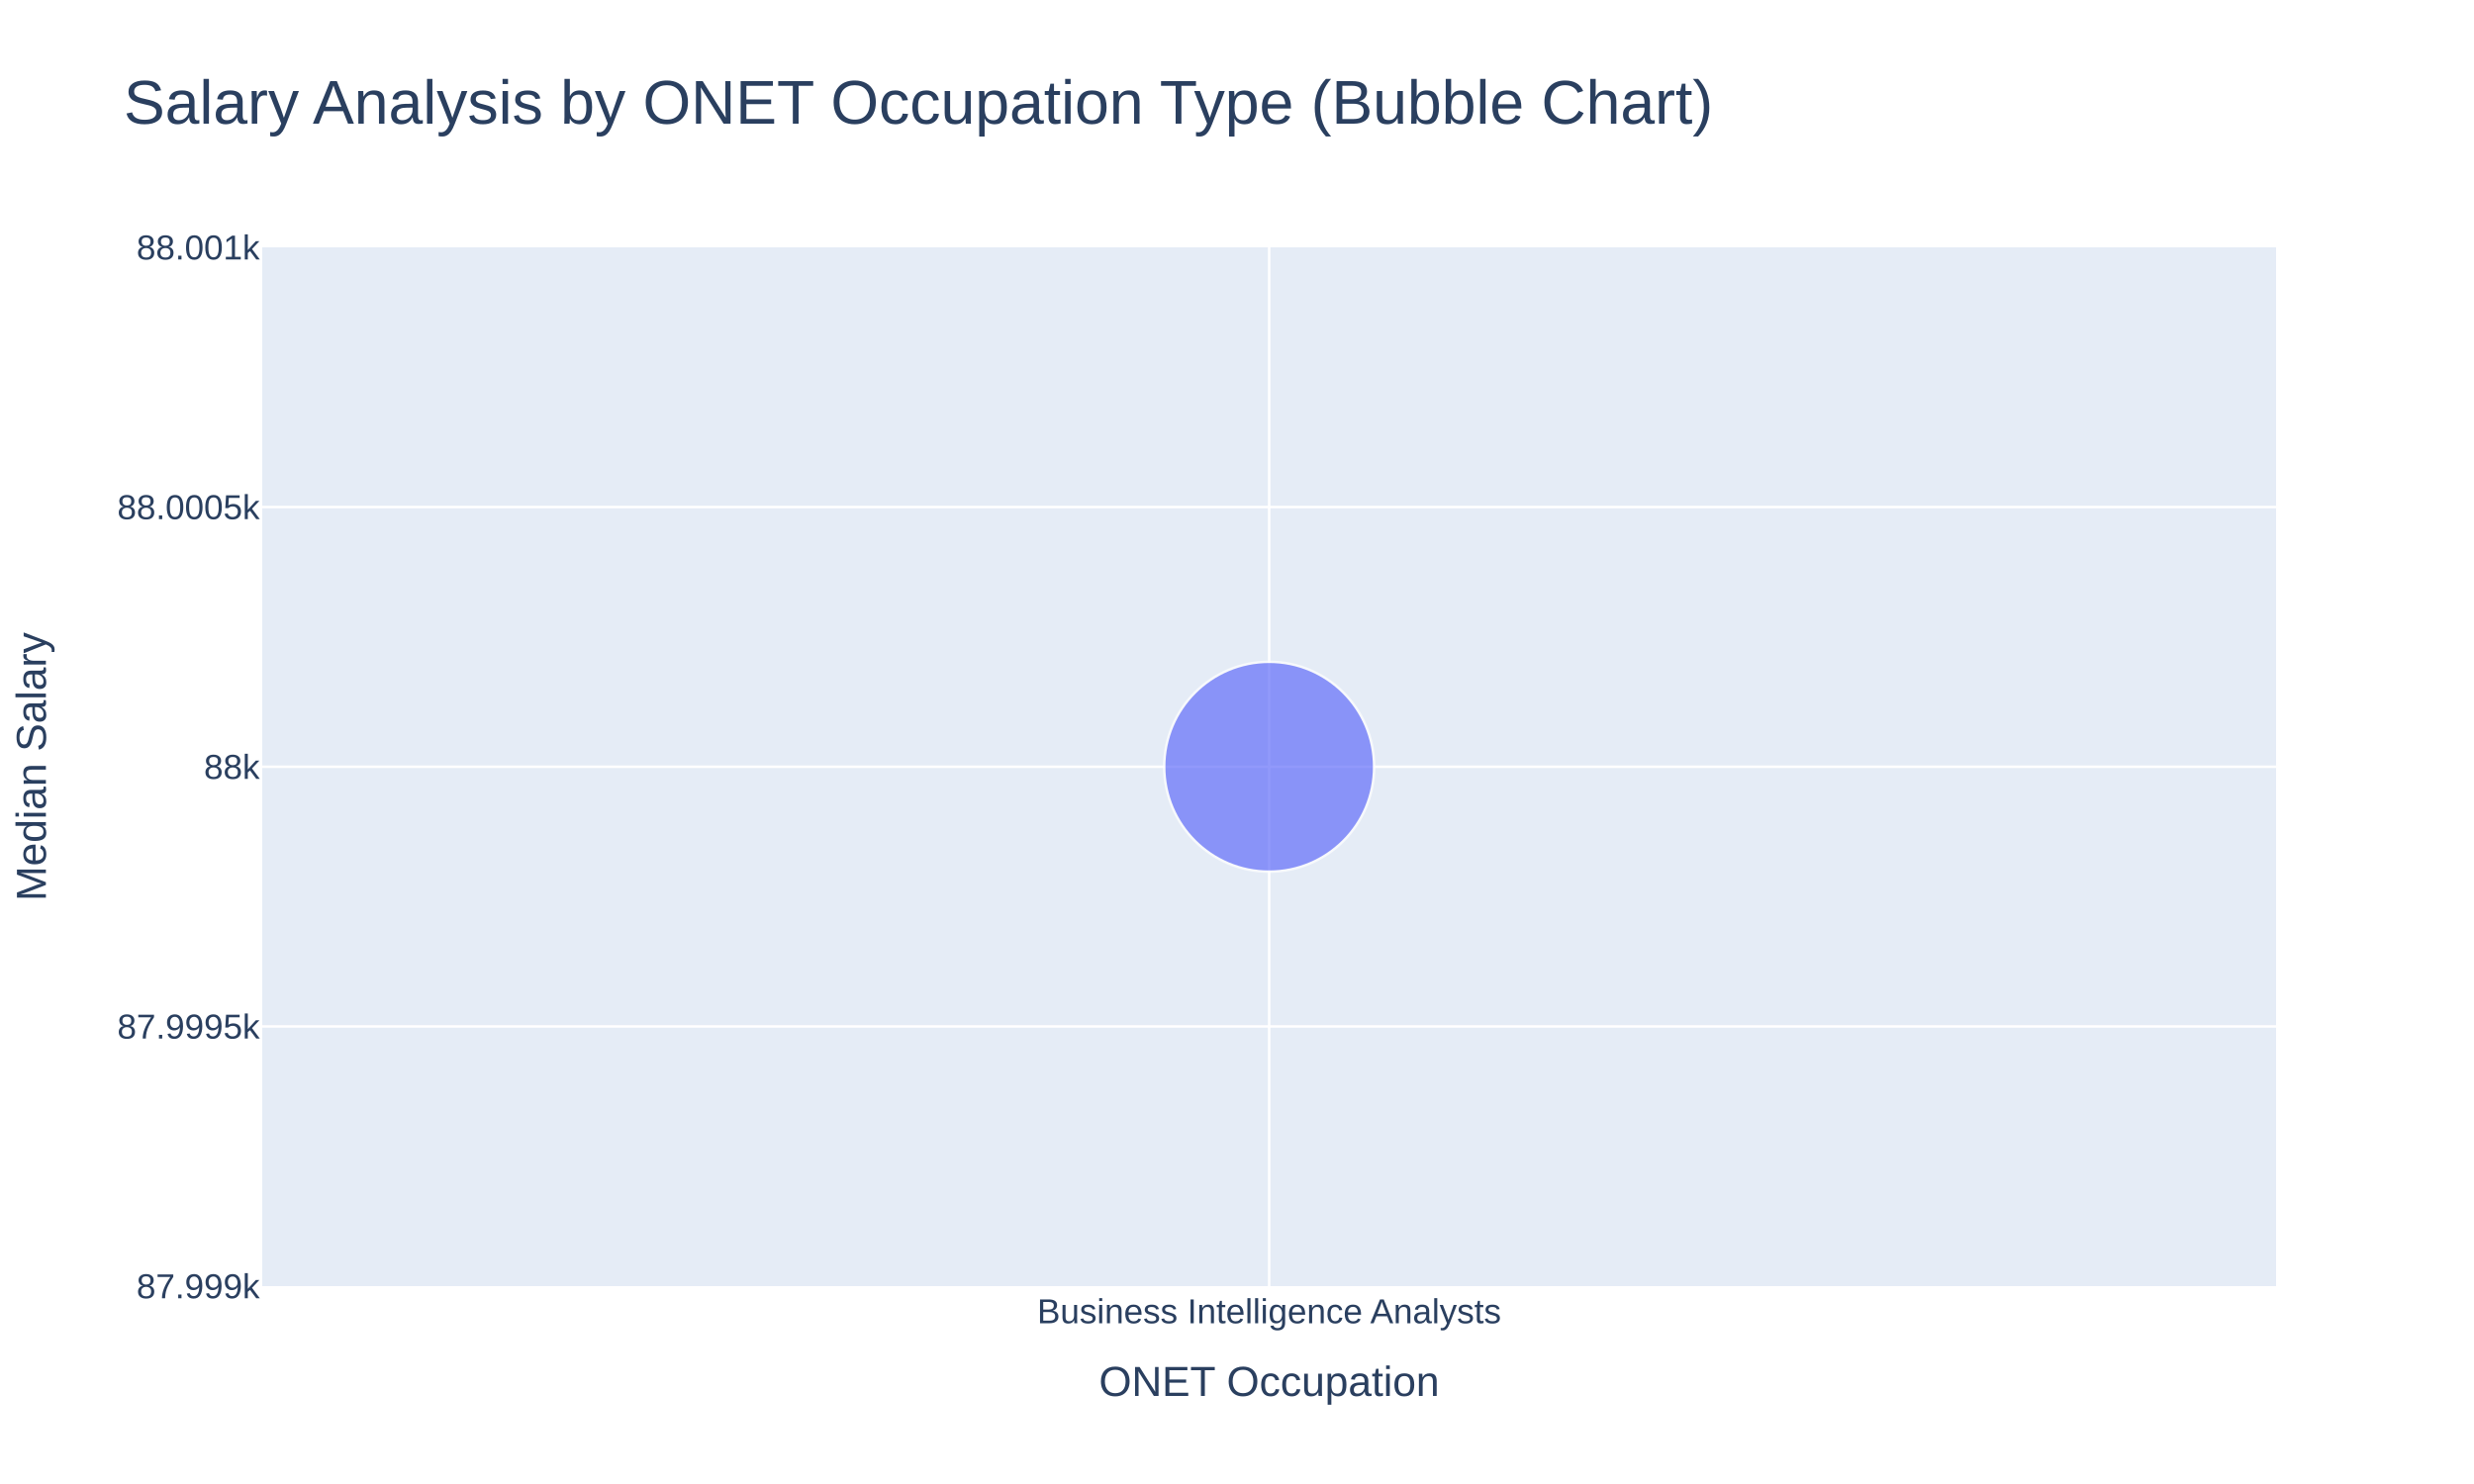
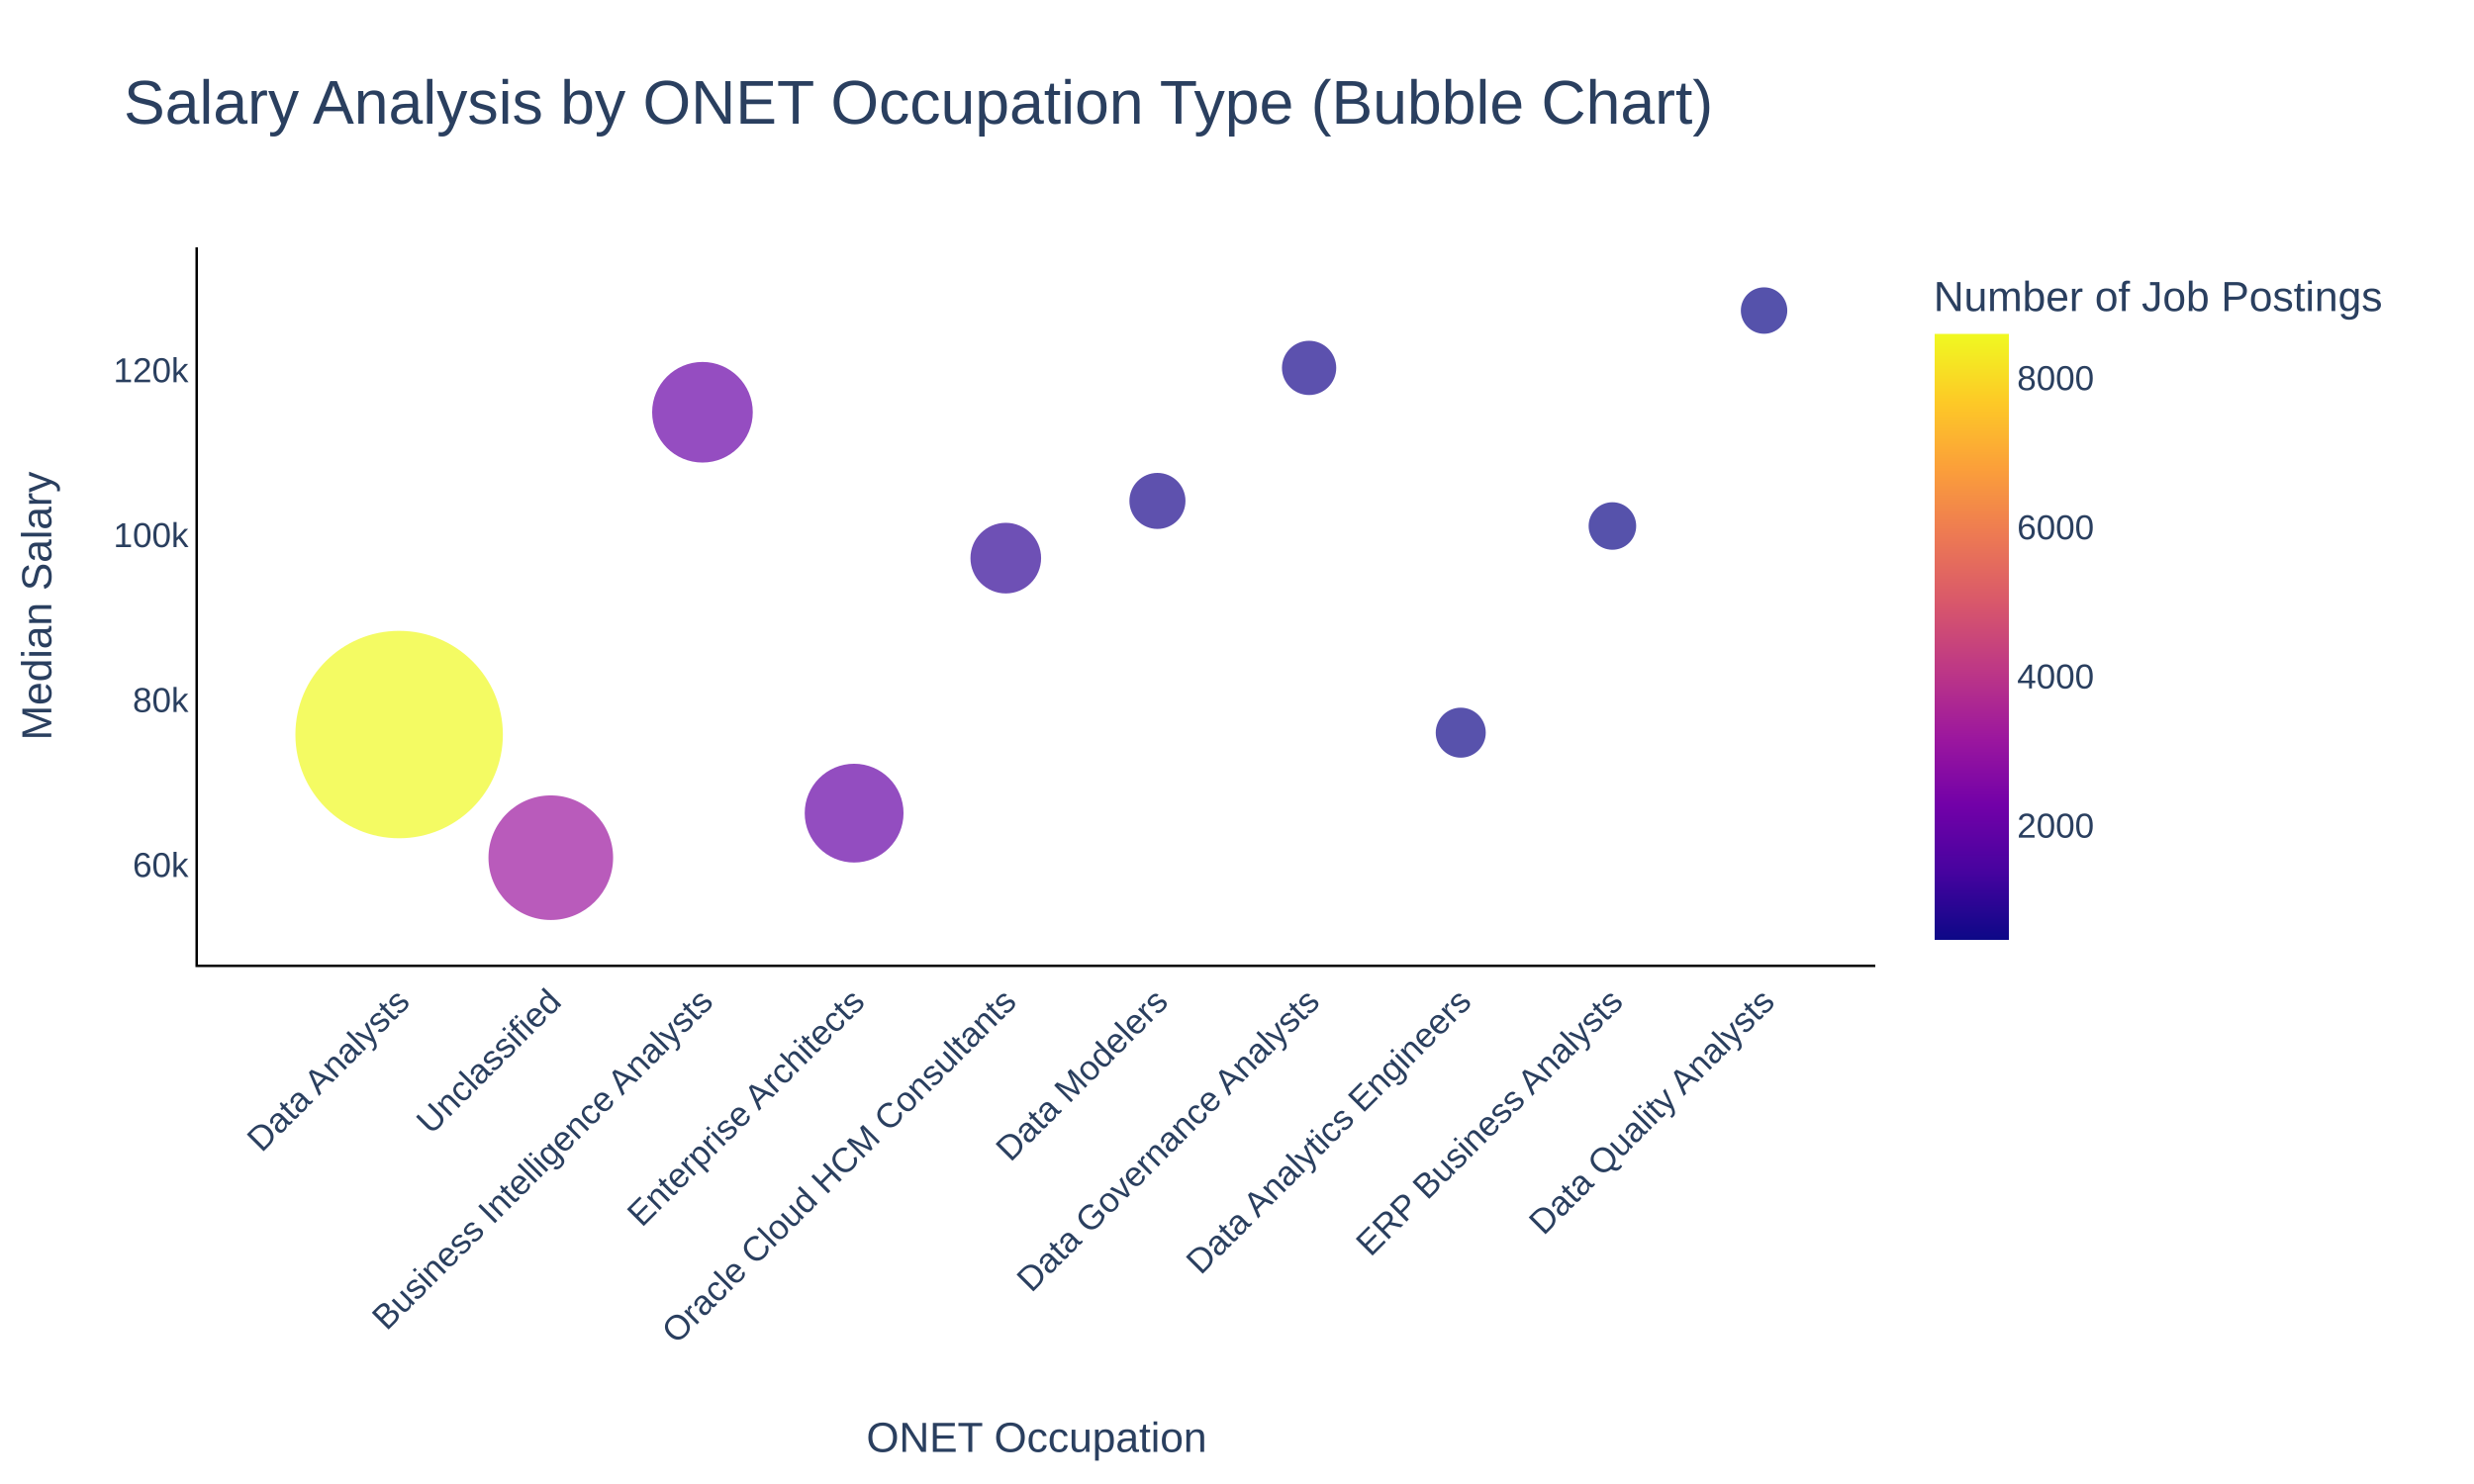
<svg xmlns="http://www.w3.org/2000/svg" class="main-svg" width="1000" height="600" style="" viewBox="0 0 1000 600">
  <rect x="0" y="0" width="1000" height="600" style="fill: rgb(255, 255, 255); fill-opacity: 1;" />
-   <defs id="defs-e46218">
+   <defs id="defs-bd8a3b">
    <g class="clips">
-       <clipPath id="clipe46218xyplot" class="plotclip">
-         <rect width="814" height="420" />
-       </clipPath>
-       <clipPath class="axesclip" id="clipe46218x">
-         <rect x="106" y="0" width="814" height="600" />
-       </clipPath>
-       <clipPath class="axesclip" id="clipe46218y">
-         <rect x="0" y="100" width="1000" height="420" />
-       </clipPath>
-       <clipPath class="axesclip" id="clipe46218xy">
-         <rect x="106" y="100" width="814" height="420" />
-       </clipPath>
-     </g>
-     <g class="gradients" />
+       <clipPath id="clipbd8a3bxyplot" class="plotclip">
+         <rect width="678" height="290" />
+       </clipPath>
+       <clipPath class="axesclip" id="clipbd8a3bx">
+         <rect x="80" y="0" width="678" height="600" />
+       </clipPath>
+       <clipPath class="axesclip" id="clipbd8a3by">
+         <rect x="0" y="100" width="1000" height="290" />
+       </clipPath>
+       <clipPath class="axesclip" id="clipbd8a3bxy">
+         <rect x="80" y="100" width="678" height="290" />
+       </clipPath>
+     </g>
+     <g class="gradients">
+       <linearGradient x1="0" y1="1" x2="0" y2="0" gradientUnits="objectBoundingBox" id="gbd8a3b-cbcoloraxis">
+         <stop offset="0%" stop-color="rgb(13, 8, 135)" stop-opacity="1" />
+         <stop offset="11.111%" stop-color="rgb(70, 3, 159)" stop-opacity="1" />
+         <stop offset="22.222%" stop-color="rgb(114, 1, 168)" stop-opacity="1" />
+         <stop offset="33.333%" stop-color="rgb(156, 23, 158)" stop-opacity="1" />
+         <stop offset="44.444%" stop-color="rgb(189, 55, 134)" stop-opacity="1" />
+         <stop offset="55.556%" stop-color="rgb(216, 87, 107)" stop-opacity="1" />
+         <stop offset="66.667%" stop-color="rgb(237, 121, 83)" stop-opacity="1" />
+         <stop offset="77.778%" stop-color="rgb(251, 159, 58)" stop-opacity="1" />
+         <stop offset="88.889%" stop-color="rgb(253, 202, 38)" stop-opacity="1" />
+         <stop offset="100%" stop-color="rgb(240, 249, 33)" stop-opacity="1" />
+       </linearGradient>
+     </g>
    <g class="patterns" />
  </defs>
-   <g class="bglayer">
-     <rect class="bg" x="106" y="100" width="814" height="420" style="fill: rgb(229, 236, 246); fill-opacity: 1; stroke-width: 0;" />
-   </g>
+   <g class="bglayer" />
  <g class="layer-below">
    <g class="imagelayer" />
    <g class="shapelayer" />
  </g>
  <g class="cartesianlayer">
    <g class="subplot xy">
      <g class="layer-subplot">
        <g class="shapelayer" />
        <g class="imagelayer" />
      </g>
      <g class="minor-gridlayer">
        <g class="x" />
        <g class="y" />
      </g>
      <g class="gridlayer">
        <g class="x">
-           <path class="xgrid crisp" transform="translate(513,0)" d="M0,100v420" style="stroke: rgb(255, 255, 255); stroke-opacity: 1; stroke-width: 1px;" />
+           <path class="xgrid crisp" transform="translate(161.33,0)" d="M0,100v290" style="stroke: rgb(255, 255, 255); stroke-opacity: 1; stroke-width: 1px;" />
+           <path class="xgrid crisp" transform="translate(222.63,0)" d="M0,100v290" style="stroke: rgb(255, 255, 255); stroke-opacity: 1; stroke-width: 1px;" />
+           <path class="xgrid crisp" transform="translate(283.94,0)" d="M0,100v290" style="stroke: rgb(255, 255, 255); stroke-opacity: 1; stroke-width: 1px;" />
+           <path class="xgrid crisp" transform="translate(345.24,0)" d="M0,100v290" style="stroke: rgb(255, 255, 255); stroke-opacity: 1; stroke-width: 1px;" />
+           <path class="xgrid crisp" transform="translate(406.54,0)" d="M0,100v290" style="stroke: rgb(255, 255, 255); stroke-opacity: 1; stroke-width: 1px;" />
+           <path class="xgrid crisp" transform="translate(467.84,0)" d="M0,100v290" style="stroke: rgb(255, 255, 255); stroke-opacity: 1; stroke-width: 1px;" />
+           <path class="xgrid crisp" transform="translate(529.14,0)" d="M0,100v290" style="stroke: rgb(255, 255, 255); stroke-opacity: 1; stroke-width: 1px;" />
+           <path class="xgrid crisp" transform="translate(590.44,0)" d="M0,100v290" style="stroke: rgb(255, 255, 255); stroke-opacity: 1; stroke-width: 1px;" />
+           <path class="xgrid crisp" transform="translate(651.74,0)" d="M0,100v290" style="stroke: rgb(255, 255, 255); stroke-opacity: 1; stroke-width: 1px;" />
+           <path class="xgrid crisp" transform="translate(713.04,0)" d="M0,100v290" style="stroke: rgb(255, 255, 255); stroke-opacity: 1; stroke-width: 1px;" />
        </g>
        <g class="y">
-           <path class="ygrid crisp" transform="translate(0,415)" d="M106,0h814" style="stroke: rgb(255, 255, 255); stroke-opacity: 1; stroke-width: 1px;" />
-           <path class="ygrid crisp" transform="translate(0,310)" d="M106,0h814" style="stroke: rgb(255, 255, 255); stroke-opacity: 1; stroke-width: 1px;" />
-           <path class="ygrid crisp" transform="translate(0,205)" d="M106,0h814" style="stroke: rgb(255, 255, 255); stroke-opacity: 1; stroke-width: 1px;" />
+           <path class="ygrid crisp" transform="translate(0,349.65)" d="M80,0h678" style="stroke: rgb(255, 255, 255); stroke-opacity: 1; stroke-width: 1px;" />
+           <path class="ygrid crisp" transform="translate(0,282.98)" d="M80,0h678" style="stroke: rgb(255, 255, 255); stroke-opacity: 1; stroke-width: 1px;" />
+           <path class="ygrid crisp" transform="translate(0,216.3)" d="M80,0h678" style="stroke: rgb(255, 255, 255); stroke-opacity: 1; stroke-width: 1px;" />
+           <path class="ygrid crisp" transform="translate(0,149.63)" d="M80,0h678" style="stroke: rgb(255, 255, 255); stroke-opacity: 1; stroke-width: 1px;" />
        </g>
      </g>
      <g class="zerolinelayer" />
      <g class="layer-between">
        <g class="shapelayer" />
        <g class="imagelayer" />
      </g>
      <path class="xlines-below" />
      <path class="ylines-below" />
      <g class="overlines-below" />
      <g class="xaxislayer-below" />
      <g class="yaxislayer-below" />
      <g class="overaxes-below" />
      <g class="overplot">
-         <g class="xy" transform="translate(106,100)" clip-path="url(#clipe46218xyplot)">
+         <g class="xy" transform="translate(80,100)" clip-path="url(#clipbd8a3bxyplot)">
          <g class="scatterlayer mlayer">
-             <g class="trace scatter trace156ec3" style="stroke-miterlimit: 2; opacity: 1;">
+             <g class="trace scatter tracef48167" style="stroke-miterlimit: 2; opacity: 1;">
              <g class="fills" />
              <g class="errorbars" />
              <g class="lines" />
              <g class="points">
-                 <path class="point" transform="translate(407,210)" d="M42.43,0A42.43,42.43 0 1,1 0,-42.43A42.43,42.43 0 0,1 42.43,0Z" style="opacity: 0.7; stroke-width: 1px; fill: rgb(99, 110, 250); fill-opacity: 1; stroke: rgb(255, 255, 255); stroke-opacity: 1;" />
+                 <path class="point" transform="translate(81.33,196.99)" d="M42.43,0A42.43,42.43 0 1,1 0,-42.43A42.43,42.43 0 0,1 42.43,0Z" style="opacity: 0.7; stroke-width: 1px; fill: rgb(240, 249, 33); fill-opacity: 1; stroke: rgb(255, 255, 255); stroke-opacity: 1;" />
+                 <path class="point" transform="translate(142.63,246.78)" d="M25.69,0A25.69,25.69 0 1,1 0,-25.69A25.69,25.69 0 0,1 25.69,0Z" style="opacity: 0.7; stroke-width: 1px; fill: rgb(155, 22, 158); fill-opacity: 1; stroke: rgb(255, 255, 255); stroke-opacity: 1;" />
+                 <path class="point" transform="translate(203.94,66.68)" d="M20.84,0A20.84,20.84 0 1,1 0,-20.84A20.84,20.84 0 0,1 20.84,0Z" style="opacity: 0.7; stroke-width: 1px; fill: rgb(104, 1, 166); fill-opacity: 1; stroke: rgb(255, 255, 255); stroke-opacity: 1;" />
+                 <path class="point" transform="translate(265.24,228.76)" d="M20.47,0A20.47,20.47 0 1,1 0,-20.47A20.47,20.47 0 0,1 20.47,0Z" style="opacity: 0.7; stroke-width: 1px; fill: rgb(101, 2, 165); fill-opacity: 1; stroke: rgb(255, 255, 255); stroke-opacity: 1;" />
+                 <path class="point" transform="translate(326.54,125.66)" d="M14.78,0A14.78,14.78 0 1,1 0,-14.78A14.78,14.78 0 0,1 14.78,0Z" style="opacity: 0.7; stroke-width: 1px; fill: rgb(49, 5, 150); fill-opacity: 1; stroke: rgb(255, 255, 255); stroke-opacity: 1;" />
+                 <path class="point" transform="translate(387.84,102.53)" d="M11.83,0A11.83,11.83 0 1,1 0,-11.83A11.83,11.83 0 0,1 11.83,0Z" style="opacity: 0.7; stroke-width: 1px; fill: rgb(26, 7, 140); fill-opacity: 1; stroke: rgb(255, 255, 255); stroke-opacity: 1;" />
+                 <path class="point" transform="translate(449.14,48.75)" d="M11.47,0A11.47,11.47 0 1,1 0,-11.47A11.47,11.47 0 0,1 11.47,0Z" style="opacity: 0.7; stroke-width: 1px; fill: rgb(23, 7, 139); fill-opacity: 1; stroke: rgb(255, 255, 255); stroke-opacity: 1;" />
+                 <path class="point" transform="translate(510.44,196.23)" d="M10.61,0A10.61,10.61 0 1,1 0,-10.61A10.61,10.61 0 0,1 10.61,0Z" style="opacity: 0.7; stroke-width: 1px; fill: rgb(17, 8, 137); fill-opacity: 1; stroke: rgb(255, 255, 255); stroke-opacity: 1;" />
+                 <path class="point" transform="translate(571.74,112.67)" d="M10.11,0A10.11,10.11 0 1,1 0,-10.11A10.11,10.11 0 0,1 10.11,0Z" style="opacity: 0.7; stroke-width: 1px; fill: rgb(14, 8, 136); fill-opacity: 1; stroke: rgb(255, 255, 255); stroke-opacity: 1;" />
+                 <path class="point" transform="translate(633.04,25.56)" d="M9.89,0A9.89,9.89 0 1,1 0,-9.89A9.89,9.89 0 0,1 9.89,0Z" style="opacity: 0.7; stroke-width: 1px; fill: rgb(13, 8, 135); fill-opacity: 1; stroke: rgb(255, 255, 255); stroke-opacity: 1;" />
              </g>
              <g class="text" />
            </g>
          </g>
        </g>
      </g>
-       <path class="xlines-above crisp" d="M0,0" style="fill: none;" />
-       <path class="ylines-above crisp" d="M0,0" style="fill: none;" />
+       <path class="xlines-above crisp" d="M79,390.5H758" style="fill: none; stroke-width: 1px; stroke: rgb(0, 0, 0); stroke-opacity: 1;" />
+       <path class="ylines-above crisp" d="M79.5,100V390" style="fill: none; stroke-width: 1px; stroke: rgb(0, 0, 0); stroke-opacity: 1;" />
      <g class="overlines-above" />
      <g class="xaxislayer-above">
        <g class="xtick">
-           <text text-anchor="middle" x="0" y="535" transform="translate(513,0)" style="font-family: Arial; font-size: 14px; fill: rgb(42, 63, 95); fill-opacity: 1; white-space: pre; opacity: 1;">Business Intelligence Analysts</text>
+           <text text-anchor="end" x="0" y="407.8" transform="translate(161.33,0) rotate(-45,0,400.8)" style="font-family: Arial; font-size: 14px; fill: rgb(42, 63, 95); fill-opacity: 1; white-space: pre; opacity: 1;">Data Analysts</text>
+         </g>
+         <g class="xtick">
+           <text text-anchor="end" x="0" y="407.8" transform="translate(222.63,0) rotate(-45,0,400.8)" style="font-family: Arial; font-size: 14px; fill: rgb(42, 63, 95); fill-opacity: 1; white-space: pre; opacity: 1;">Unclassified</text>
+         </g>
+         <g class="xtick">
+           <text text-anchor="end" x="0" y="407.8" transform="translate(283.94,0) rotate(-45,0,400.8)" style="font-family: Arial; font-size: 14px; fill: rgb(42, 63, 95); fill-opacity: 1; white-space: pre; opacity: 1;">Business Intelligence Analysts</text>
+         </g>
+         <g class="xtick">
+           <text text-anchor="end" x="0" y="407.8" transform="translate(345.24,0) rotate(-45,0,400.8)" style="font-family: Arial; font-size: 14px; fill: rgb(42, 63, 95); fill-opacity: 1; white-space: pre; opacity: 1;">Enterprise Architects</text>
+         </g>
+         <g class="xtick">
+           <text text-anchor="end" x="0" y="407.8" transform="translate(406.54,0) rotate(-45,0,400.8)" style="font-family: Arial; font-size: 14px; fill: rgb(42, 63, 95); fill-opacity: 1; white-space: pre; opacity: 1;">Oracle Cloud HCM Consultants</text>
+         </g>
+         <g class="xtick">
+           <text text-anchor="end" x="0" y="407.8" transform="translate(467.84,0) rotate(-45,0,400.8)" style="font-family: Arial; font-size: 14px; fill: rgb(42, 63, 95); fill-opacity: 1; white-space: pre; opacity: 1;">Data Modelers</text>
+         </g>
+         <g class="xtick">
+           <text text-anchor="end" x="0" y="407.8" transform="translate(529.14,0) rotate(-45,0,400.8)" style="font-family: Arial; font-size: 14px; fill: rgb(42, 63, 95); fill-opacity: 1; white-space: pre; opacity: 1;">Data Governance Analysts</text>
+         </g>
+         <g class="xtick">
+           <text text-anchor="end" x="0" y="407.8" transform="translate(590.44,0) rotate(-45,0,400.8)" style="font-family: Arial; font-size: 14px; fill: rgb(42, 63, 95); fill-opacity: 1; white-space: pre; opacity: 1;">Data Analytics Engineers</text>
+         </g>
+         <g class="xtick">
+           <text text-anchor="end" x="0" y="407.8" transform="translate(651.74,0) rotate(-45,0,400.8)" style="font-family: Arial; font-size: 14px; fill: rgb(42, 63, 95); fill-opacity: 1; white-space: pre; opacity: 1;">ERP Business Analysts</text>
+         </g>
+         <g class="xtick">
+           <text text-anchor="end" x="0" y="407.8" transform="translate(713.04,0) rotate(-45,0,400.8)" style="font-family: Arial; font-size: 14px; fill: rgb(42, 63, 95); fill-opacity: 1; white-space: pre; opacity: 1;">Data Quality Analysts</text>
        </g>
      </g>
      <g class="yaxislayer-above">
        <g class="ytick">
-           <text text-anchor="end" x="105" y="4.9" transform="translate(0,520)" style="font-family: Arial; font-size: 14px; fill: rgb(42, 63, 95); fill-opacity: 1; white-space: pre; opacity: 1;">87.999k</text>
-         </g>
-         <g class="ytick">
-           <text text-anchor="end" x="105" y="4.9" style="font-family: Arial; font-size: 14px; fill: rgb(42, 63, 95); fill-opacity: 1; white-space: pre; opacity: 1;" transform="translate(0,415)">87.9995k</text>
-         </g>
-         <g class="ytick">
-           <text text-anchor="end" x="105" y="4.9" style="font-family: Arial; font-size: 14px; fill: rgb(42, 63, 95); fill-opacity: 1; white-space: pre; opacity: 1;" transform="translate(0,310)">88k</text>
-         </g>
-         <g class="ytick">
-           <text text-anchor="end" x="105" y="4.9" style="font-family: Arial; font-size: 14px; fill: rgb(42, 63, 95); fill-opacity: 1; white-space: pre; opacity: 1;" transform="translate(0,205)">88.0005k</text>
-         </g>
-         <g class="ytick">
-           <text text-anchor="end" x="105" y="4.9" style="font-family: Arial; font-size: 14px; fill: rgb(42, 63, 95); fill-opacity: 1; white-space: pre; opacity: 1;" transform="translate(0,100)">88.001k</text>
+           <text text-anchor="end" x="76.2" y="4.9" transform="translate(0,349.65)" style="font-family: Arial; font-size: 14px; fill: rgb(42, 63, 95); fill-opacity: 1; white-space: pre; opacity: 1;">60k</text>
+         </g>
+         <g class="ytick">
+           <text text-anchor="end" x="76.2" y="4.9" style="font-family: Arial; font-size: 14px; fill: rgb(42, 63, 95); fill-opacity: 1; white-space: pre; opacity: 1;" transform="translate(0,282.98)">80k</text>
+         </g>
+         <g class="ytick">
+           <text text-anchor="end" x="76.2" y="4.9" style="font-family: Arial; font-size: 14px; fill: rgb(42, 63, 95); fill-opacity: 1; white-space: pre; opacity: 1;" transform="translate(0,216.3)">100k</text>
+         </g>
+         <g class="ytick">
+           <text text-anchor="end" x="76.2" y="4.9" style="font-family: Arial; font-size: 14px; fill: rgb(42, 63, 95); fill-opacity: 1; white-space: pre; opacity: 1;" transform="translate(0,149.63)">120k</text>
        </g>
      </g>
      <g class="overaxes-above" />
    </g>
  </g>
  <g class="polarlayer" />
  <g class="smithlayer" />
  <g class="ternarylayer" />
  <g class="geolayer" />
  <g class="funnelarealayer" />
  <g class="pielayer" />
  <g class="iciclelayer" />
  <g class="treemaplayer" />
  <g class="sunburstlayer" />
  <g class="glimages" />
-   <defs id="topdefs-e46218">
+   <defs id="topdefs-bd8a3b">
    <g class="clips" />
  </defs>
  <g class="layer-above">
    <g class="imagelayer" />
    <g class="shapelayer" />
  </g>
  <g class="infolayer">
+     <g class="cbcoloraxis colorbar" transform="translate(80,100)">
+       <rect class="cbbg" x="692" y="0" width="216.562" height="290" style="fill: rgb(0, 0, 0); fill-opacity: 0; stroke: rgb(68, 68, 68); stroke-opacity: 1; stroke-width: 0;" />
+       <g class="cbfills" transform="translate(0,35)">
+         <rect class="cbfill gradient_filled" style="fill: url('#gbd8a3b-cbcoloraxis');" x="702" y="0" width="30" height="245" />
+       </g>
+       <g class="cblines" transform="translate(0,35)" />
+       <g class="cbaxis crisp" transform="translate(0,-100)">
+         <g class="ycbcoloraxistick">
+           <text text-anchor="start" x="735.3" y="4.9" transform="translate(0,333.77)" style="font-family: Arial; font-size: 14px; fill: rgb(42, 63, 95); fill-opacity: 1; white-space: pre; opacity: 1;">2000</text>
+         </g>
+         <g class="ycbcoloraxistick">
+           <text text-anchor="start" x="735.3" y="4.9" style="font-family: Arial; font-size: 14px; fill: rgb(42, 63, 95); fill-opacity: 1; white-space: pre; opacity: 1;" transform="translate(0,273.45)">4000</text>
+         </g>
+         <g class="ycbcoloraxistick">
+           <text text-anchor="start" x="735.3" y="4.9" style="font-family: Arial; font-size: 14px; fill: rgb(42, 63, 95); fill-opacity: 1; white-space: pre; opacity: 1;" transform="translate(0,213.14)">6000</text>
+         </g>
+         <g class="ycbcoloraxistick">
+           <text text-anchor="start" x="735.3" y="4.9" style="font-family: Arial; font-size: 14px; fill: rgb(42, 63, 95); fill-opacity: 1; white-space: pre; opacity: 1;" transform="translate(0,152.82)">8000</text>
+         </g>
+       </g>
+       <g class="cbtitleunshift" transform="translate(-80,-100)">
+         <g class="cbtitle" transform="">
+           <text class="ycbcoloraxistitle" x="781.56" y="125.75" text-anchor="start" style="opacity: 1; font-family: Arial; font-size: 17px; fill: rgb(42, 63, 95); fill-opacity: 1; white-space: pre;">Number of Job Postings</text>
+         </g>
+       </g>
+       <rect class="cboutline" x="702" y="35" width="30" height="245" style="stroke: rgb(68, 68, 68); stroke-opacity: 1; fill: none; stroke-width: 0;" />
+     </g>
    <g class="g-gtitle">
      <text class="gtitle" x="50" y="50" text-anchor="start" dy="0em" style="opacity: 1; font-family: Arial; font-size: 25px; fill: rgb(42, 63, 95); fill-opacity: 1; white-space: pre;">Salary Analysis by ONET Occupation Type (Bubble Chart)</text>
    </g>
    <g class="g-xtitle">
-       <text class="xtitle" x="513" y="564.4" text-anchor="middle" style="opacity: 1; font-family: Arial; font-size: 17px; fill: rgb(42, 63, 95); fill-opacity: 1; white-space: pre;">ONET Occupation</text>
+       <text class="xtitle" x="419" y="587.015" text-anchor="middle" style="opacity: 1; font-family: Arial; font-size: 17px; fill: rgb(42, 63, 95); fill-opacity: 1; white-space: pre;">ONET Occupation</text>
    </g>
    <g class="g-ytitle">
-       <text class="ytitle" transform="rotate(-90,18.55,310)" x="18.55" y="310" text-anchor="middle" style="opacity: 1; font-family: Arial; font-size: 17px; fill: rgb(42, 63, 95); fill-opacity: 1; white-space: pre;">Median Salary</text>
+       <text class="ytitle" transform="rotate(-90,20.7375,245)" x="20.737" y="245" text-anchor="middle" style="opacity: 1; font-family: Arial; font-size: 17px; fill: rgb(42, 63, 95); fill-opacity: 1; white-space: pre;">Median Salary</text>
    </g>
  </g>
</svg>
